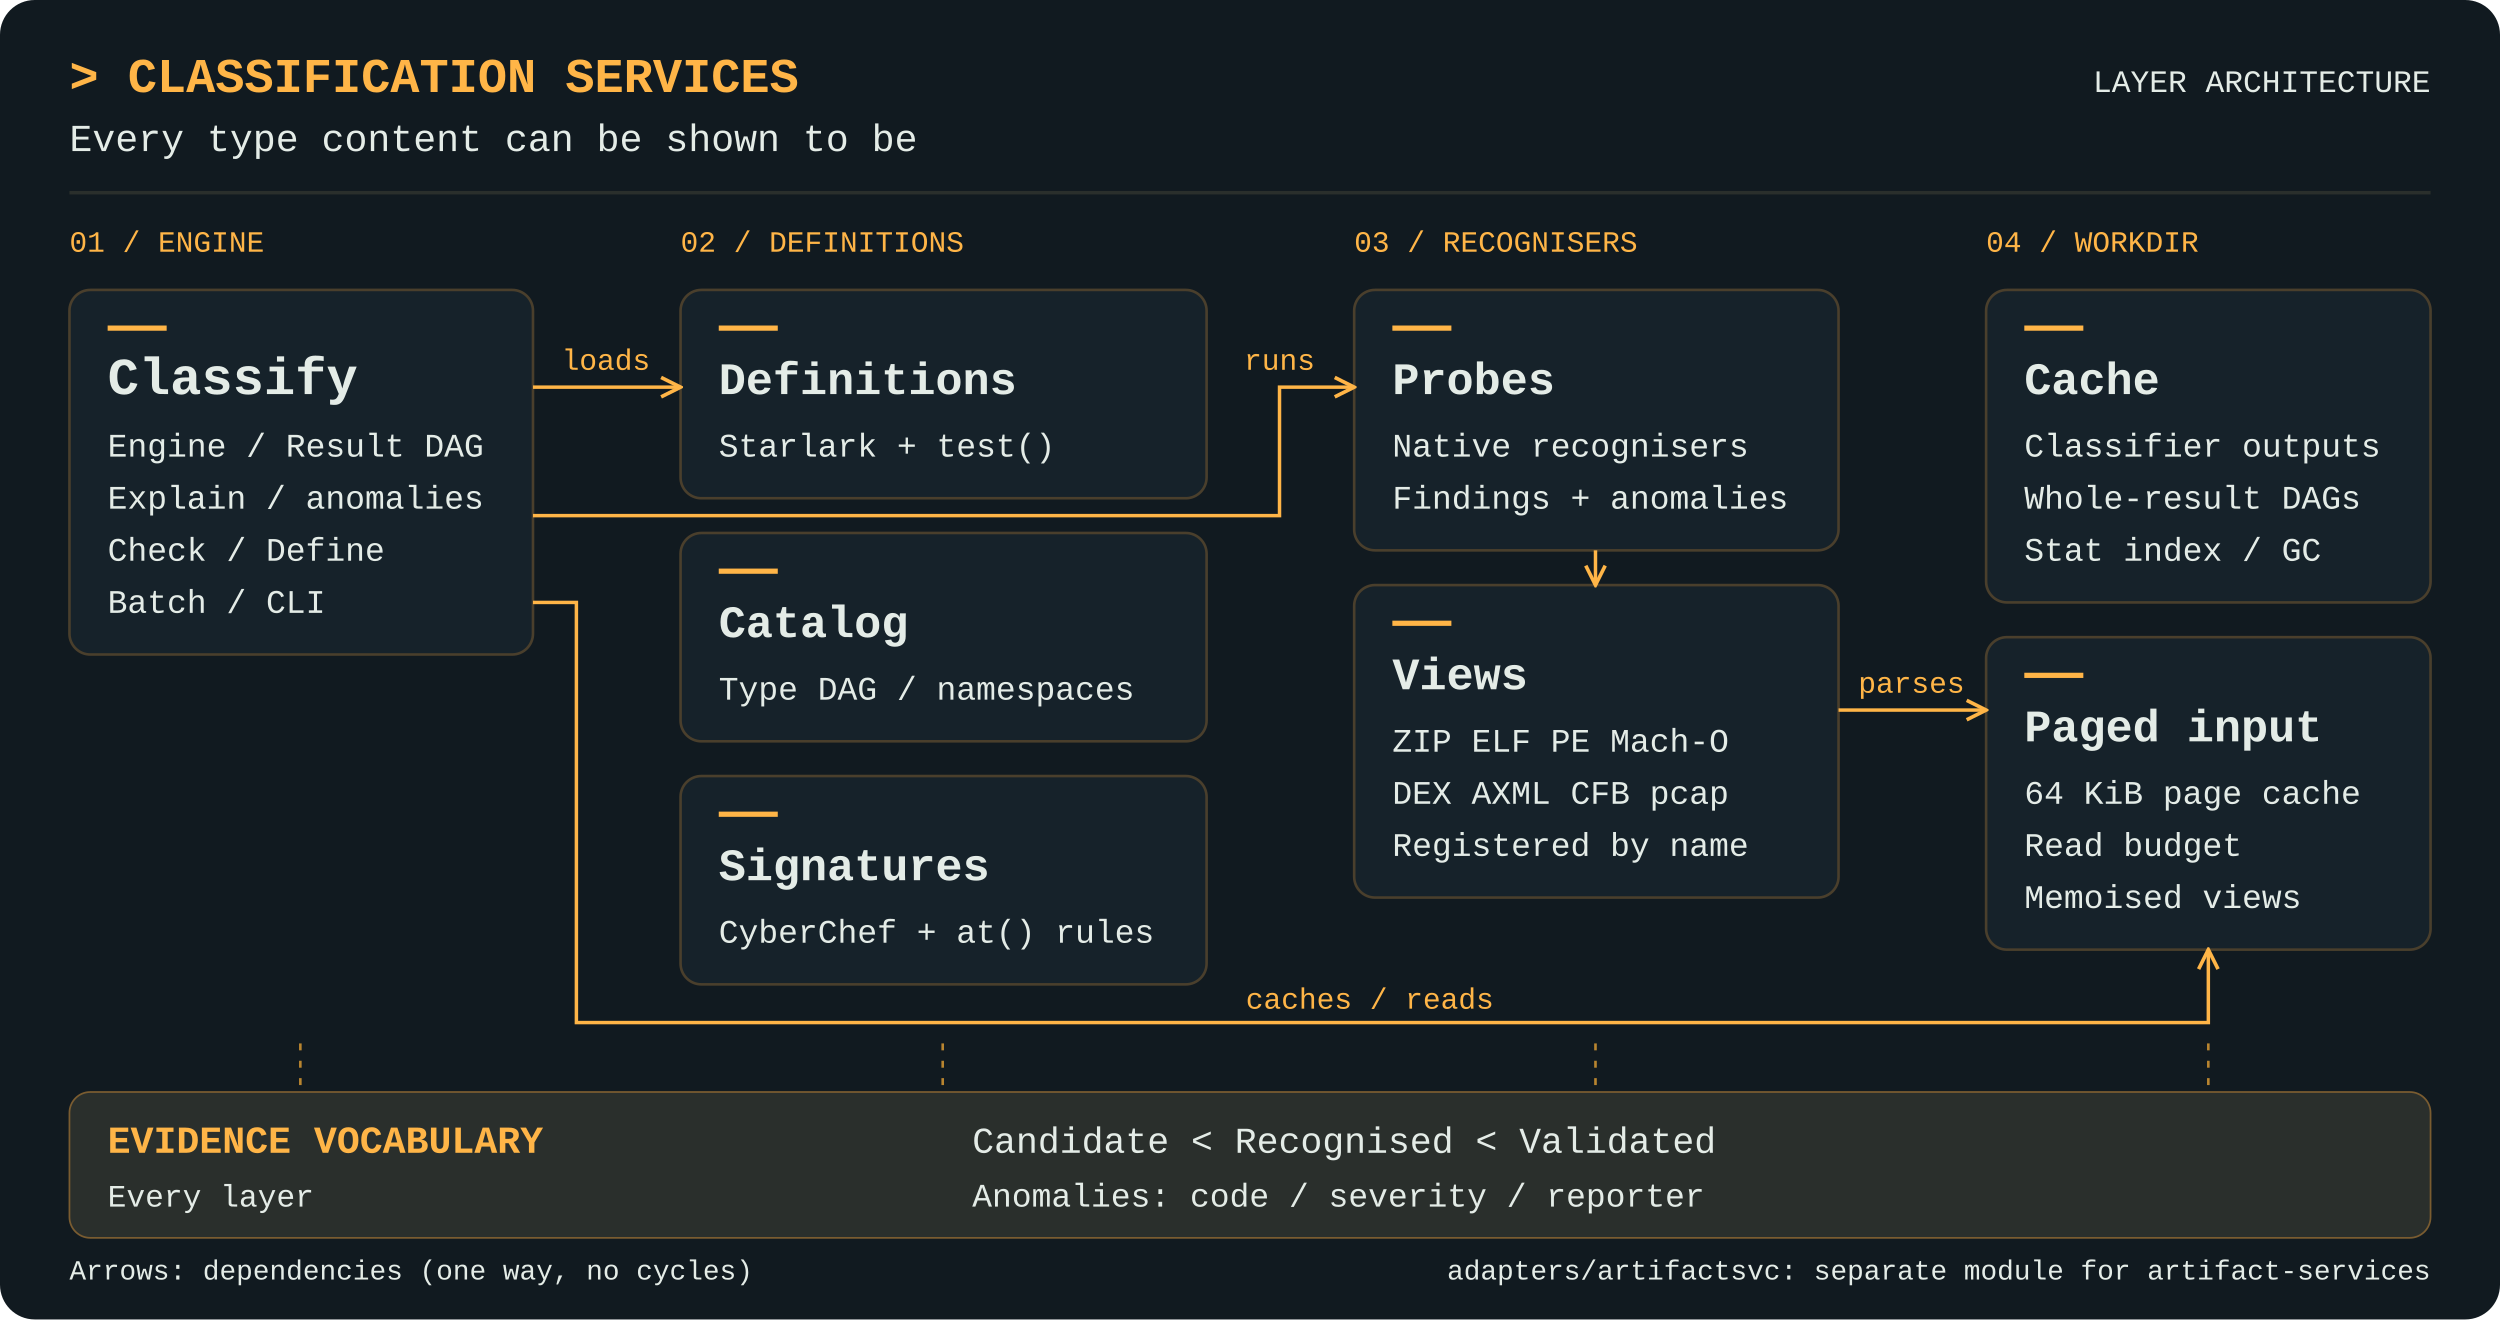
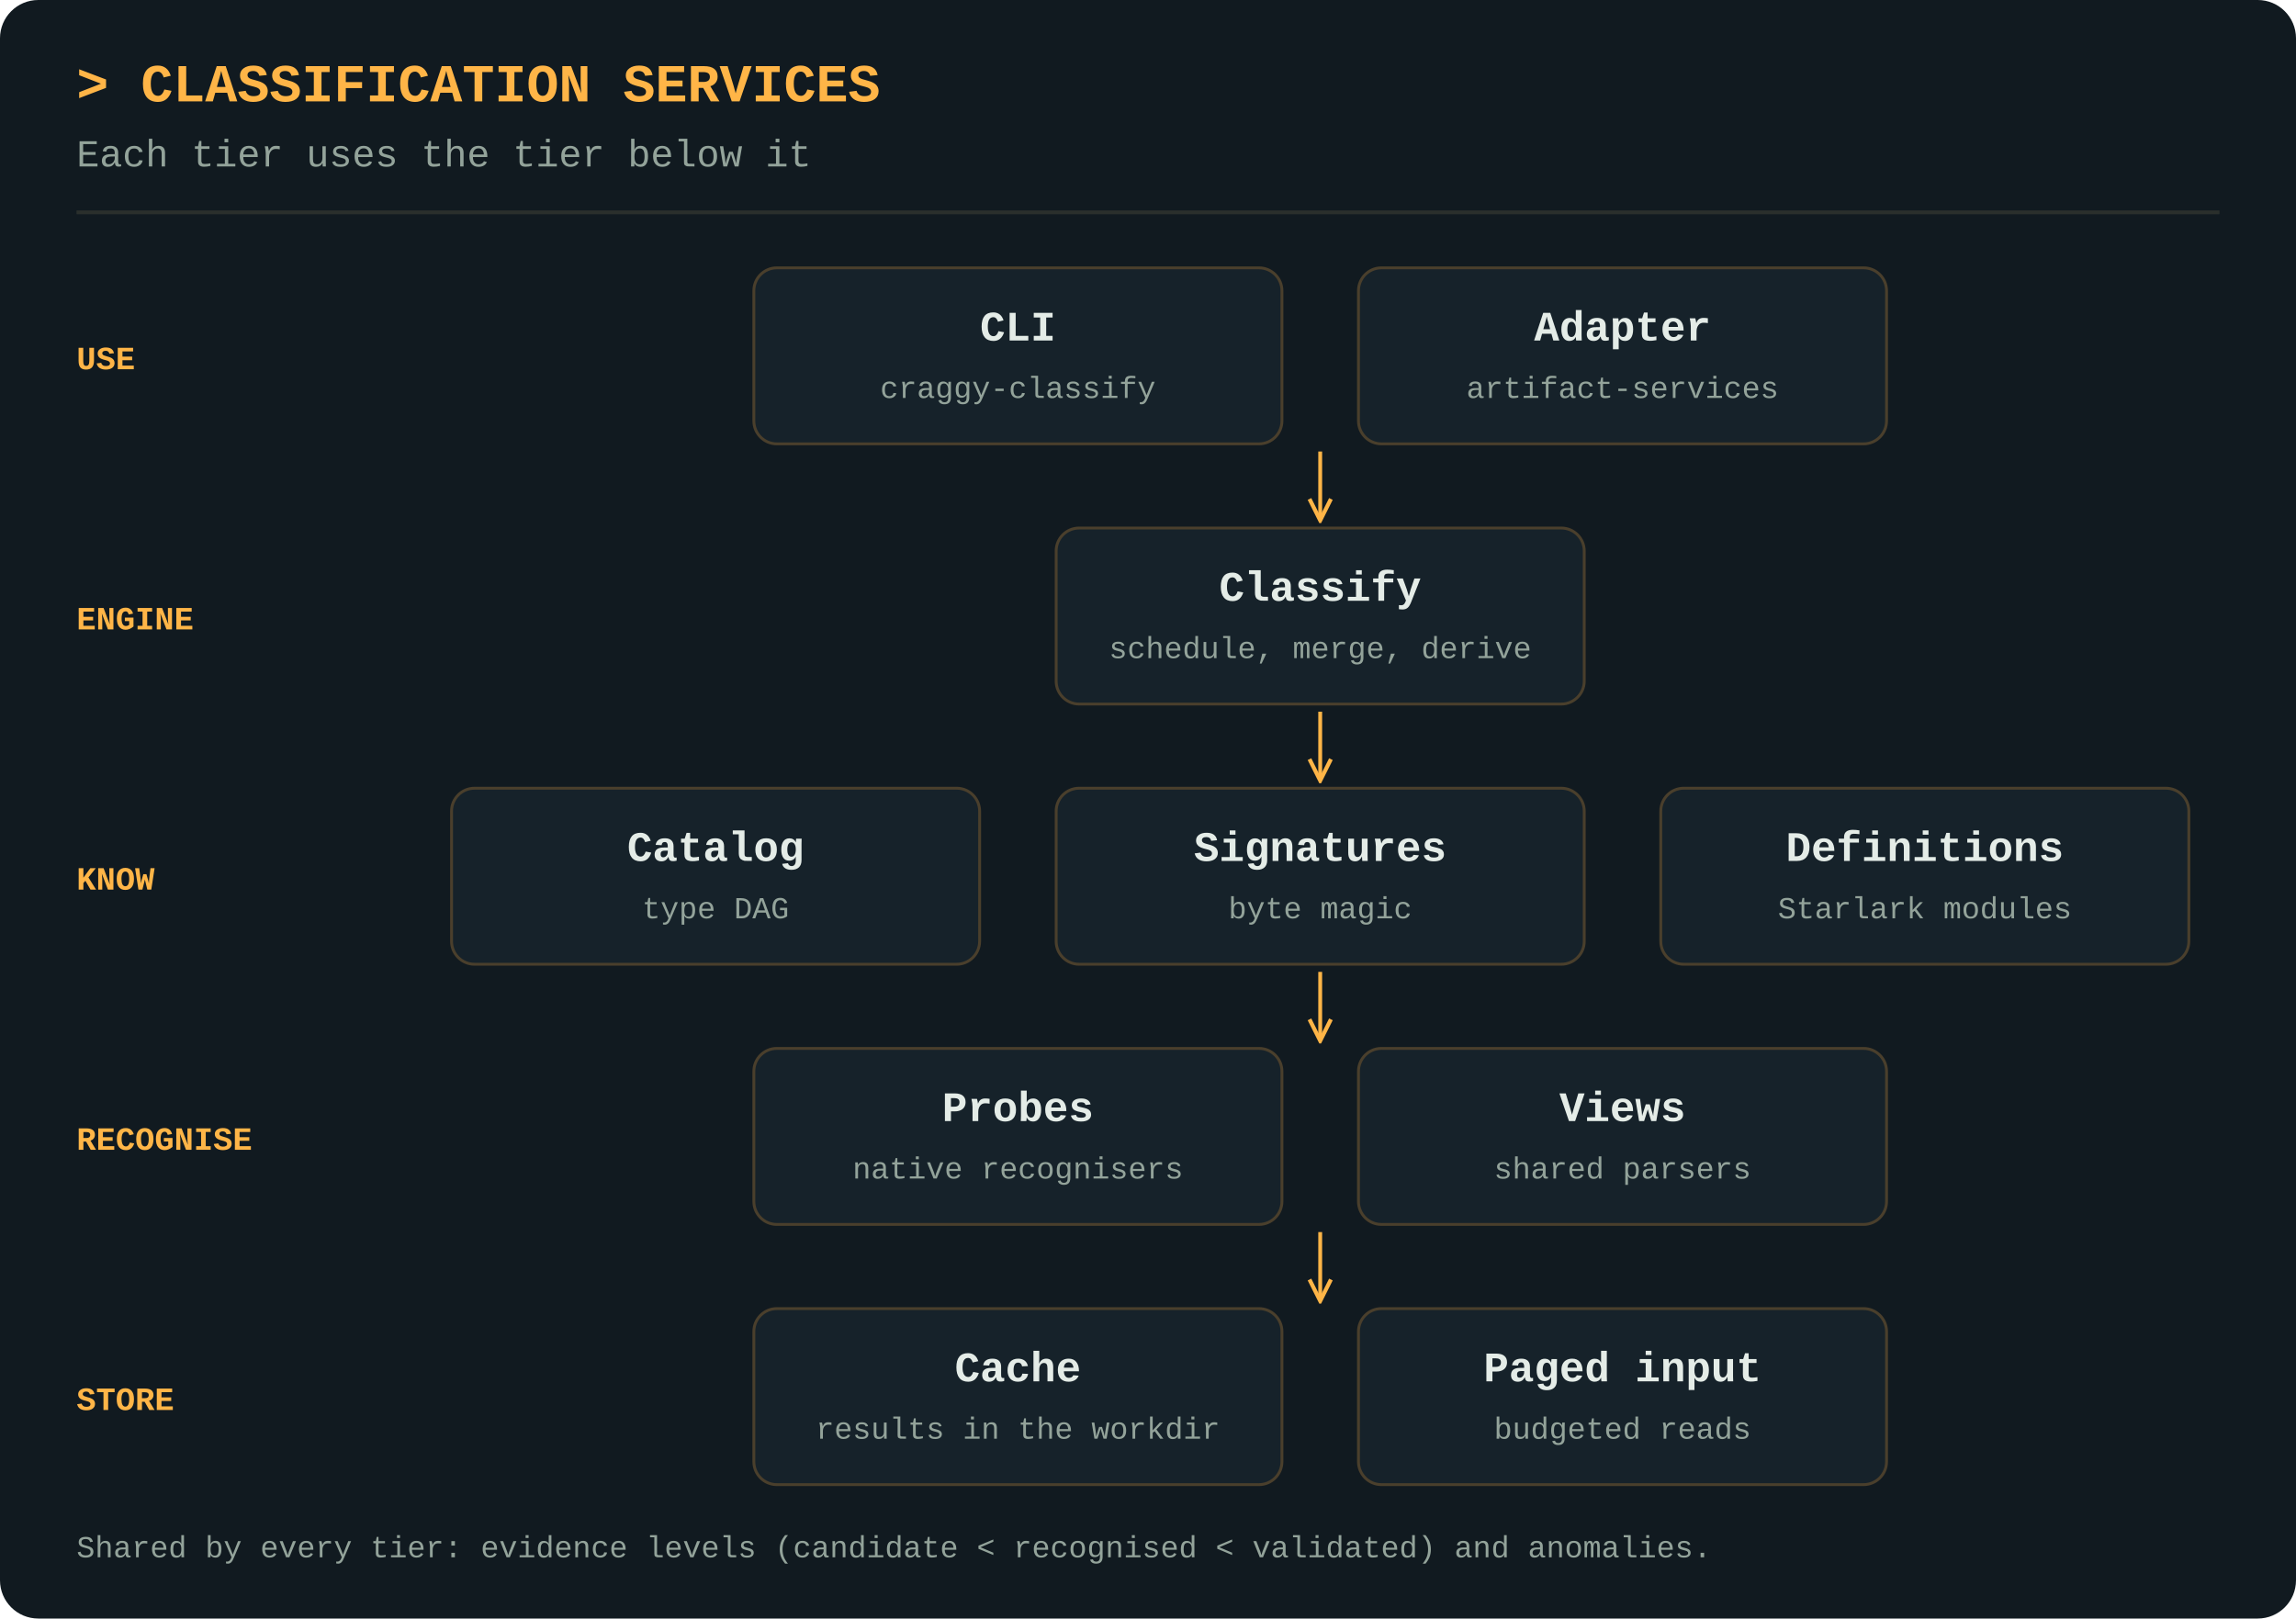
- <svg xmlns="http://www.w3.org/2000/svg" width="1440" height="760" viewBox="0 0 1440 760" role="img" aria-labelledby="title desc">
+ <svg xmlns="http://www.w3.org/2000/svg" width="1200" height="846" viewBox="0 0 1200 846" role="img" aria-labelledby="title desc">
  <defs>
    <marker id="arrow" viewBox="0 0 10 10" refX="9" refY="5" markerWidth="7" markerHeight="7" orient="auto-start-reverse">
      <path d="M1 1 L9 5 L1 9" fill="none" stroke="#FFB547" stroke-width="1.5" />
    </marker>
  </defs>
-   <rect width="1440" height="760" rx="20" fill="#111A20" />
+   <rect width="1200" height="846" rx="20" fill="#111A20" />
  <g font-family="'JetBrains Mono', Consolas, 'Liberation Mono', monospace">
    <text x="40" y="53" font-size="28" fill="#FFB547" font-weight="700" text-anchor="start">&gt; CLASSIFICATION SERVICES</text>
-     <text x="40" y="87" font-size="22" fill="#E4ECE7" font-weight="400" text-anchor="start">Every type content can be shown to be</text>
-     <text x="1400" y="53" font-size="18" fill="#E4ECE7" font-weight="400" text-anchor="end">LAYER ARCHITECTURE</text>
-     <path d="M40 111 H1400" fill="none" stroke="#2A2F2C" stroke-width="2" />
-     <text x="40" y="145" font-size="17" fill="#FFB547" font-weight="400" text-anchor="start">01 / ENGINE</text>
-     <rect x="40" y="167" width="267" height="210" rx="12" fill="#16222A" stroke="#4A3F2C" stroke-width="1.5" />
-     <path d="M62 189 H96" fill="none" stroke="#FFB547" stroke-width="3" />
-     <text x="62" y="227" font-size="30" fill="#E4ECE7" font-weight="700" text-anchor="start">Classify</text>
-     <text x="62" y="263" font-size="19" fill="#E4ECE7" font-weight="400" text-anchor="start">Engine / Result DAG</text>
-     <text x="62" y="293" font-size="19" fill="#E4ECE7" font-weight="400" text-anchor="start">Explain / anomalies</text>
-     <text x="62" y="323" font-size="19" fill="#E4ECE7" font-weight="400" text-anchor="start">Check / Define</text>
-     <text x="62" y="353" font-size="19" fill="#E4ECE7" font-weight="400" text-anchor="start">Batch / CLI</text>
-     <text x="392" y="145" font-size="17" fill="#FFB547" font-weight="400" text-anchor="start">02 / DEFINITIONS</text>
-     <rect x="392" y="167" width="303" height="120" rx="12" fill="#16222A" stroke="#4A3F2C" stroke-width="1.5" />
-     <path d="M414 189 H448" fill="none" stroke="#FFB547" stroke-width="3" />
-     <text x="414" y="227" font-size="26" fill="#E4ECE7" font-weight="700" text-anchor="start">Definitions</text>
-     <text x="414" y="263" font-size="19" fill="#E4ECE7" font-weight="400" text-anchor="start">Starlark + test()</text>
-     <rect x="392" y="307" width="303" height="120" rx="12" fill="#16222A" stroke="#4A3F2C" stroke-width="1.5" />
-     <path d="M414 329 H448" fill="none" stroke="#FFB547" stroke-width="3" />
-     <text x="414" y="367" font-size="26" fill="#E4ECE7" font-weight="700" text-anchor="start">Catalog</text>
-     <text x="414" y="403" font-size="19" fill="#E4ECE7" font-weight="400" text-anchor="start">Type DAG / namespaces</text>
-     <rect x="392" y="447" width="303" height="120" rx="12" fill="#16222A" stroke="#4A3F2C" stroke-width="1.5" />
-     <path d="M414 469 H448" fill="none" stroke="#FFB547" stroke-width="3" />
-     <text x="414" y="507" font-size="26" fill="#E4ECE7" font-weight="700" text-anchor="start">Signatures</text>
-     <text x="414" y="543" font-size="19" fill="#E4ECE7" font-weight="400" text-anchor="start">CyberChef + at() rules</text>
-     <text x="780" y="145" font-size="17" fill="#FFB547" font-weight="400" text-anchor="start">03 / RECOGNISERS</text>
-     <rect x="780" y="167" width="279" height="150" rx="12" fill="#16222A" stroke="#4A3F2C" stroke-width="1.5" />
-     <path d="M802 189 H836" fill="none" stroke="#FFB547" stroke-width="3" />
-     <text x="802" y="227" font-size="26" fill="#E4ECE7" font-weight="700" text-anchor="start">Probes</text>
-     <text x="802" y="263" font-size="19" fill="#E4ECE7" font-weight="400" text-anchor="start">Native recognisers</text>
-     <text x="802" y="293" font-size="19" fill="#E4ECE7" font-weight="400" text-anchor="start">Findings + anomalies</text>
-     <rect x="780" y="337" width="279" height="180" rx="12" fill="#16222A" stroke="#4A3F2C" stroke-width="1.5" />
-     <path d="M802 359 H836" fill="none" stroke="#FFB547" stroke-width="3" />
-     <text x="802" y="397" font-size="26" fill="#E4ECE7" font-weight="700" text-anchor="start">Views</text>
-     <text x="802" y="433" font-size="19" fill="#E4ECE7" font-weight="400" text-anchor="start">ZIP ELF PE Mach-O</text>
-     <text x="802" y="463" font-size="19" fill="#E4ECE7" font-weight="400" text-anchor="start">DEX AXML CFB pcap</text>
-     <text x="802" y="493" font-size="19" fill="#E4ECE7" font-weight="400" text-anchor="start">Registered by name</text>
-     <text x="1144" y="145" font-size="17" fill="#FFB547" font-weight="400" text-anchor="start">04 / WORKDIR</text>
-     <rect x="1144" y="167" width="256" height="180" rx="12" fill="#16222A" stroke="#4A3F2C" stroke-width="1.5" />
-     <path d="M1166 189 H1200" fill="none" stroke="#FFB547" stroke-width="3" />
-     <text x="1166" y="227" font-size="26" fill="#E4ECE7" font-weight="700" text-anchor="start">Cache</text>
-     <text x="1166" y="263" font-size="19" fill="#E4ECE7" font-weight="400" text-anchor="start">Classifier outputs</text>
-     <text x="1166" y="293" font-size="19" fill="#E4ECE7" font-weight="400" text-anchor="start">Whole-result DAGs</text>
-     <text x="1166" y="323" font-size="19" fill="#E4ECE7" font-weight="400" text-anchor="start">Stat index / GC</text>
-     <rect x="1144" y="367" width="256" height="180" rx="12" fill="#16222A" stroke="#4A3F2C" stroke-width="1.5" />
-     <path d="M1166 389 H1200" fill="none" stroke="#FFB547" stroke-width="3" />
-     <text x="1166" y="427" font-size="26" fill="#E4ECE7" font-weight="700" text-anchor="start">Paged input</text>
-     <text x="1166" y="463" font-size="19" fill="#E4ECE7" font-weight="400" text-anchor="start">64 KiB page cache</text>
-     <text x="1166" y="493" font-size="19" fill="#E4ECE7" font-weight="400" text-anchor="start">Read budget</text>
-     <text x="1166" y="523" font-size="19" fill="#E4ECE7" font-weight="400" text-anchor="start">Memoised views</text>
-     <path d="M307 223 H392" fill="none" stroke="#FFB547" stroke-width="2" marker-end="url(#arrow)" />
-     <text x="349" y="213" font-size="17" fill="#FFB547" font-weight="400" text-anchor="middle">loads</text>
-     <path d="M307 297 H737 V223 H780" fill="none" stroke="#FFB547" stroke-width="2" marker-end="url(#arrow)" />
-     <text x="737" y="213" font-size="17" fill="#FFB547" font-weight="400" text-anchor="middle">runs</text>
-     <path d="M919 317 V337" fill="none" stroke="#FFB547" stroke-width="2" marker-end="url(#arrow)" />
-     <path d="M1059 409 H1144" fill="none" stroke="#FFB547" stroke-width="2" marker-end="url(#arrow)" />
-     <text x="1101" y="399" font-size="17" fill="#FFB547" font-weight="400" text-anchor="middle">parses</text>
-     <path d="M307 347 H332 V589 H1272 V547" fill="none" stroke="#FFB547" stroke-width="2" marker-end="url(#arrow)" />
-     <text x="789" y="581" font-size="17" fill="#FFB547" font-weight="400" text-anchor="middle">caches / reads</text>
-     <path d="M173 601 V629" fill="none" stroke="#B9852F" stroke-width="1.5" stroke-dasharray="4 6" />
-     <path d="M543 601 V629" fill="none" stroke="#B9852F" stroke-width="1.5" stroke-dasharray="4 6" />
-     <path d="M919 601 V629" fill="none" stroke="#B9852F" stroke-width="1.5" stroke-dasharray="4 6" />
-     <path d="M1272 601 V629" fill="none" stroke="#B9852F" stroke-width="1.5" stroke-dasharray="4 6" />
-     <rect x="40" y="629" width="1360" height="84" rx="12" fill="#2A2F2C" stroke="#7A5C30" />
-     <text x="62" y="664" font-size="22" fill="#FFB547" font-weight="700" text-anchor="start">EVIDENCE VOCABULARY</text>
-     <text x="62" y="695" font-size="18" fill="#E4ECE7" font-weight="400" text-anchor="start">Every layer</text>
-     <text x="560" y="664" font-size="21" fill="#E4ECE7" font-weight="400" text-anchor="start">Candidate &lt; Recognised &lt; Validated</text>
-     <text x="560" y="695" font-size="19" fill="#E4ECE7" font-weight="400" text-anchor="start">Anomalies: code / severity / reporter</text>
-     <text x="40" y="737" font-size="16" fill="#E4ECE7" font-weight="400" text-anchor="start">Arrows: dependencies (one way, no cycles)</text>
-     <text x="1400" y="737" font-size="16" fill="#E4ECE7" font-weight="400" text-anchor="end">adapters/artifactsvc: separate module for artifact-services</text>
+     <text x="40" y="87" font-size="20" fill="#93A39A" font-weight="400" text-anchor="start">Each tier uses the tier below it</text>
+     <path d="M40 111 H1160" fill="none" stroke="#2A2F2C" stroke-width="2" />
+     <text x="40" y="193" font-size="17" fill="#FFB547" font-weight="700" text-anchor="start">USE</text>
+     <rect x="394" y="140" width="276" height="92" rx="12" fill="#16222A" stroke="#4A3F2C" stroke-width="1.5" />
+     <text x="532" y="178" font-size="22" fill="#E4ECE7" font-weight="700" text-anchor="middle">CLI</text>
+     <text x="532" y="208" font-size="16" fill="#93A39A" font-weight="400" text-anchor="middle">craggy-classify</text>
+     <rect x="710" y="140" width="276" height="92" rx="12" fill="#16222A" stroke="#4A3F2C" stroke-width="1.5" />
+     <text x="848" y="178" font-size="22" fill="#E4ECE7" font-weight="700" text-anchor="middle">Adapter</text>
+     <text x="848" y="208" font-size="16" fill="#93A39A" font-weight="400" text-anchor="middle">artifact-services</text>
+     <path d="M690 236 V272" fill="none" stroke="#FFB547" stroke-width="2" marker-end="url(#arrow)" />
+     <text x="40" y="329" font-size="17" fill="#FFB547" font-weight="700" text-anchor="start">ENGINE</text>
+     <rect x="552" y="276" width="276" height="92" rx="12" fill="#16222A" stroke="#4A3F2C" stroke-width="1.5" />
+     <text x="690" y="314" font-size="22" fill="#E4ECE7" font-weight="700" text-anchor="middle">Classify</text>
+     <text x="690" y="344" font-size="16" fill="#93A39A" font-weight="400" text-anchor="middle">schedule, merge, derive</text>
+     <path d="M690 372 V408" fill="none" stroke="#FFB547" stroke-width="2" marker-end="url(#arrow)" />
+     <text x="40" y="465" font-size="17" fill="#FFB547" font-weight="700" text-anchor="start">KNOW</text>
+     <rect x="236" y="412" width="276" height="92" rx="12" fill="#16222A" stroke="#4A3F2C" stroke-width="1.5" />
+     <text x="374" y="450" font-size="22" fill="#E4ECE7" font-weight="700" text-anchor="middle">Catalog</text>
+     <text x="374" y="480" font-size="16" fill="#93A39A" font-weight="400" text-anchor="middle">type DAG</text>
+     <rect x="552" y="412" width="276" height="92" rx="12" fill="#16222A" stroke="#4A3F2C" stroke-width="1.5" />
+     <text x="690" y="450" font-size="22" fill="#E4ECE7" font-weight="700" text-anchor="middle">Signatures</text>
+     <text x="690" y="480" font-size="16" fill="#93A39A" font-weight="400" text-anchor="middle">byte magic</text>
+     <rect x="868" y="412" width="276" height="92" rx="12" fill="#16222A" stroke="#4A3F2C" stroke-width="1.5" />
+     <text x="1006" y="450" font-size="22" fill="#E4ECE7" font-weight="700" text-anchor="middle">Definitions</text>
+     <text x="1006" y="480" font-size="16" fill="#93A39A" font-weight="400" text-anchor="middle">Starlark modules</text>
+     <path d="M690 508 V544" fill="none" stroke="#FFB547" stroke-width="2" marker-end="url(#arrow)" />
+     <text x="40" y="601" font-size="17" fill="#FFB547" font-weight="700" text-anchor="start">RECOGNISE</text>
+     <rect x="394" y="548" width="276" height="92" rx="12" fill="#16222A" stroke="#4A3F2C" stroke-width="1.5" />
+     <text x="532" y="586" font-size="22" fill="#E4ECE7" font-weight="700" text-anchor="middle">Probes</text>
+     <text x="532" y="616" font-size="16" fill="#93A39A" font-weight="400" text-anchor="middle">native recognisers</text>
+     <rect x="710" y="548" width="276" height="92" rx="12" fill="#16222A" stroke="#4A3F2C" stroke-width="1.5" />
+     <text x="848" y="586" font-size="22" fill="#E4ECE7" font-weight="700" text-anchor="middle">Views</text>
+     <text x="848" y="616" font-size="16" fill="#93A39A" font-weight="400" text-anchor="middle">shared parsers</text>
+     <path d="M690 644 V680" fill="none" stroke="#FFB547" stroke-width="2" marker-end="url(#arrow)" />
+     <text x="40" y="737" font-size="17" fill="#FFB547" font-weight="700" text-anchor="start">STORE</text>
+     <rect x="394" y="684" width="276" height="92" rx="12" fill="#16222A" stroke="#4A3F2C" stroke-width="1.5" />
+     <text x="532" y="722" font-size="22" fill="#E4ECE7" font-weight="700" text-anchor="middle">Cache</text>
+     <text x="532" y="752" font-size="16" fill="#93A39A" font-weight="400" text-anchor="middle">results in the workdir</text>
+     <rect x="710" y="684" width="276" height="92" rx="12" fill="#16222A" stroke="#4A3F2C" stroke-width="1.5" />
+     <text x="848" y="722" font-size="22" fill="#E4ECE7" font-weight="700" text-anchor="middle">Paged input</text>
+     <text x="848" y="752" font-size="16" fill="#93A39A" font-weight="400" text-anchor="middle">budgeted reads</text>
+     <text x="40" y="814" font-size="16" fill="#93A39A" font-weight="400" text-anchor="start">Shared by every tier: evidence levels (candidate &lt; recognised &lt; validated) and anomalies.</text>
  </g>
</svg>
